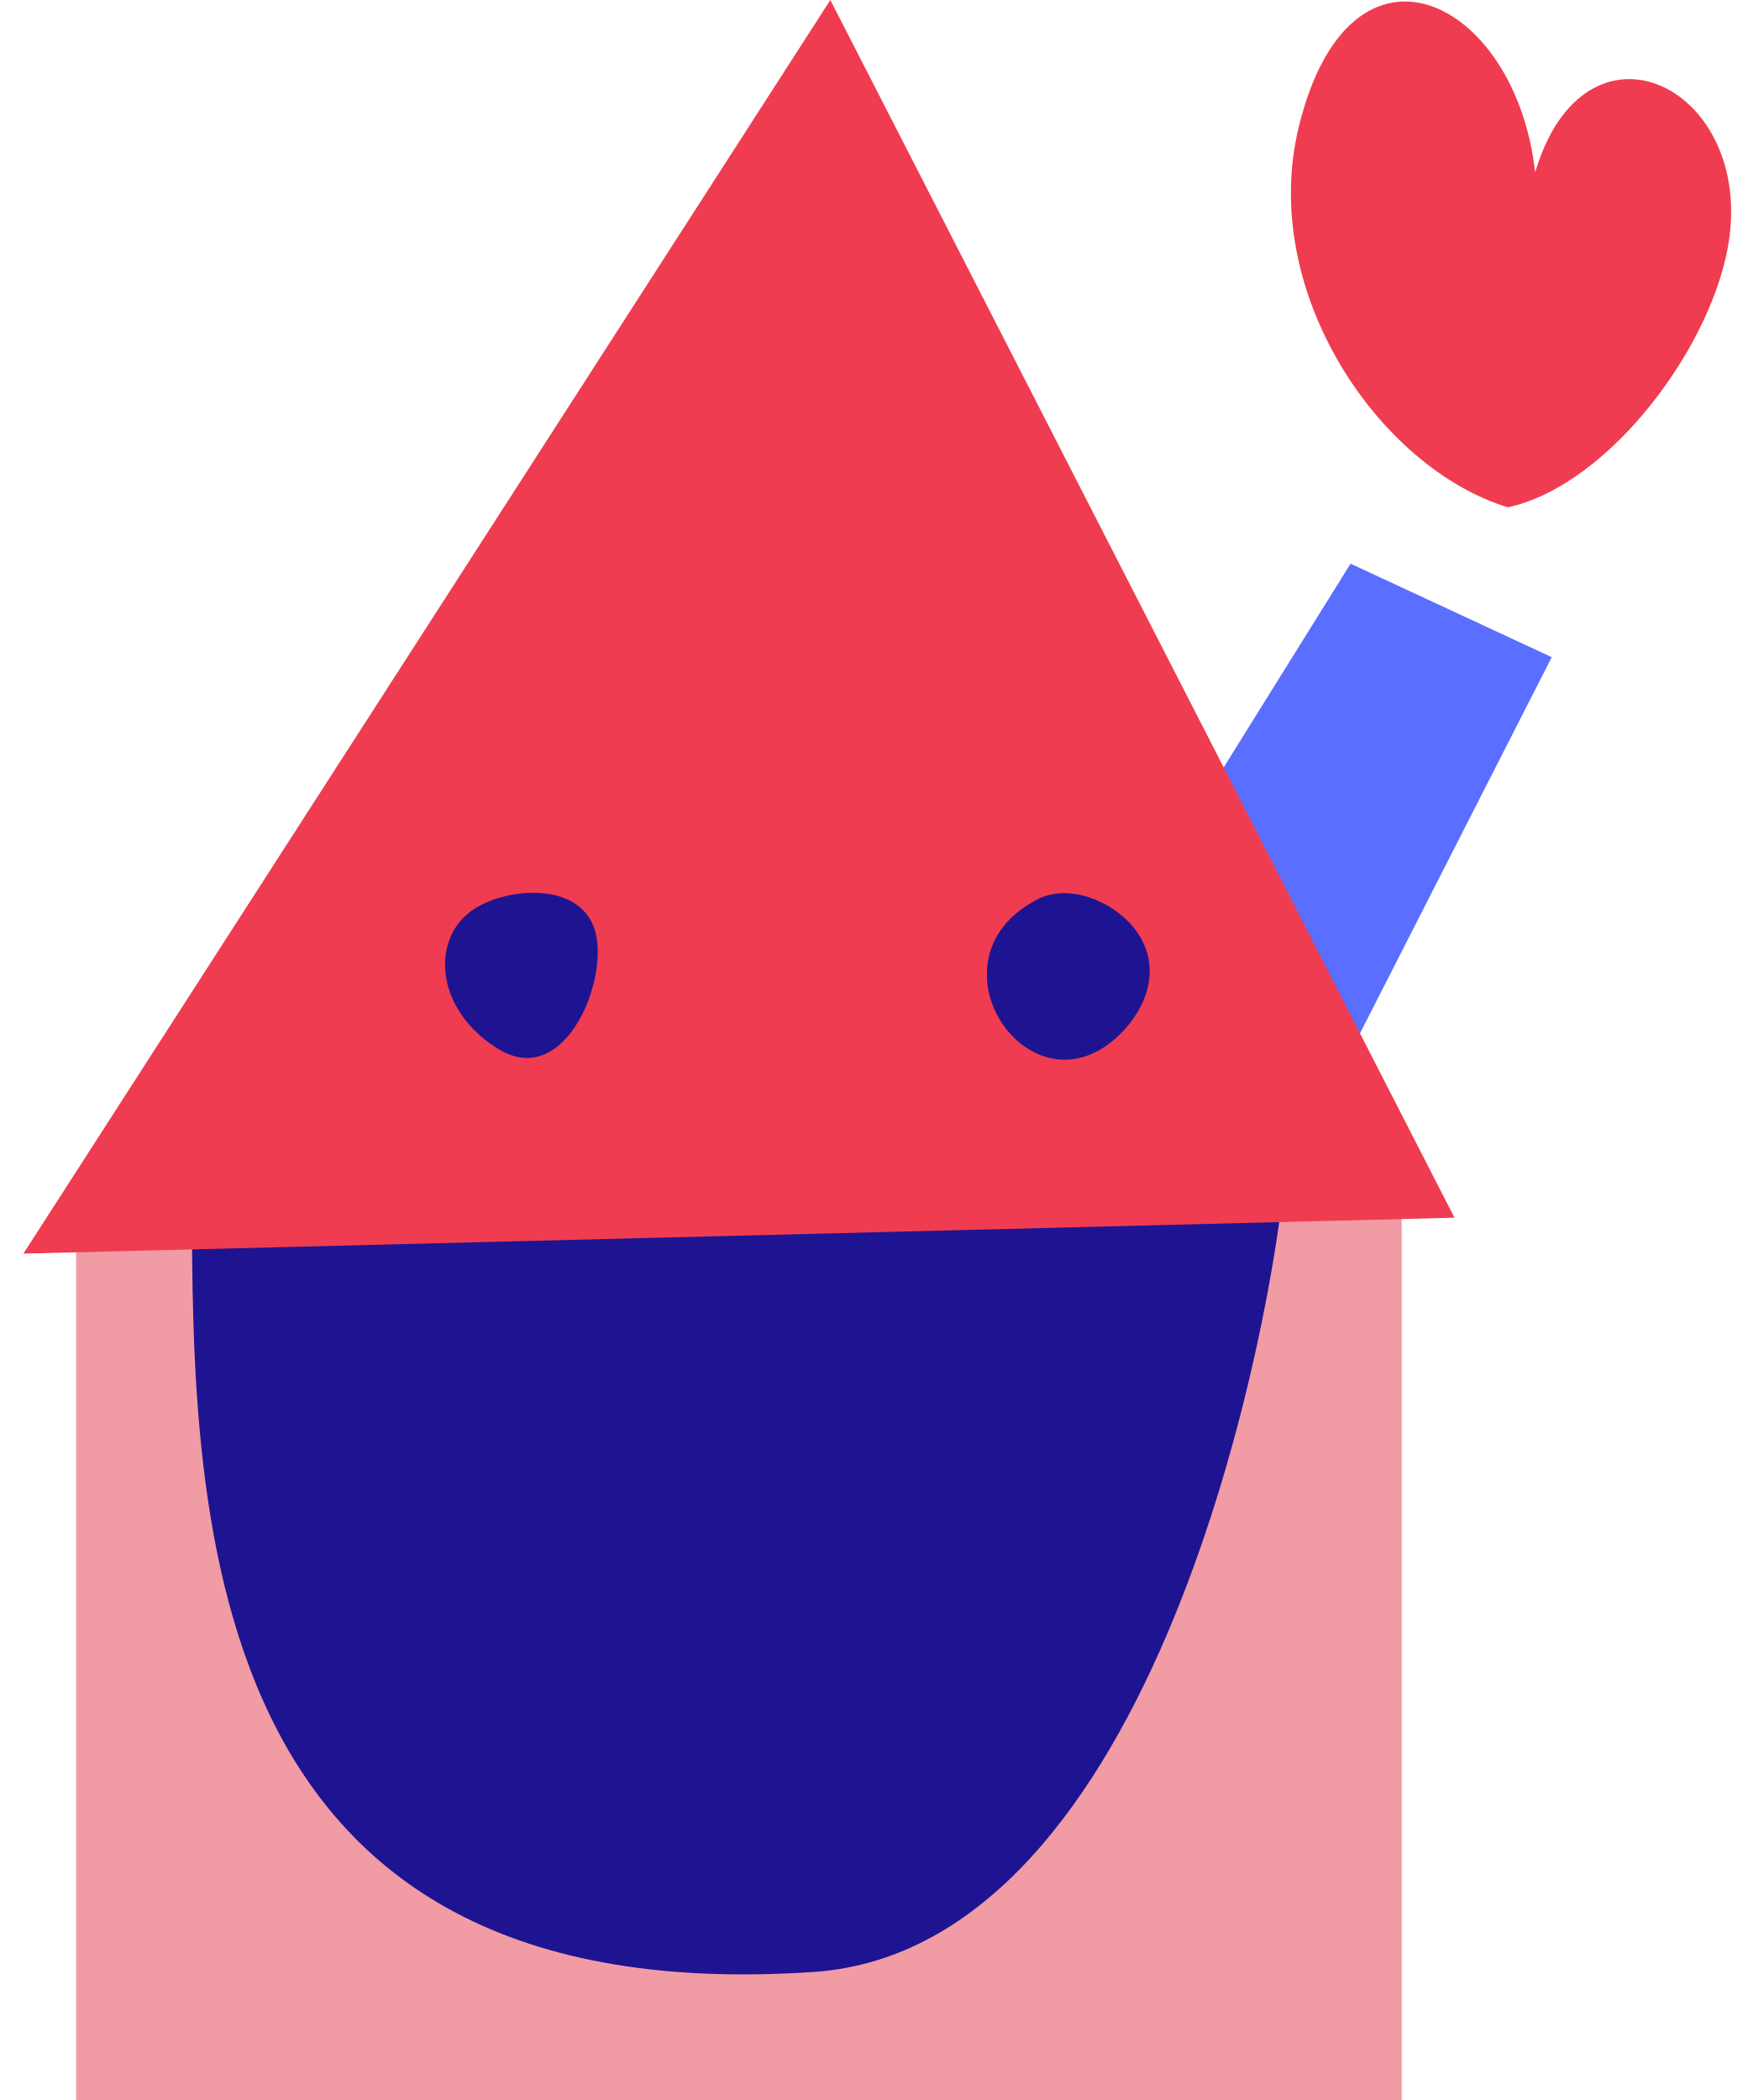
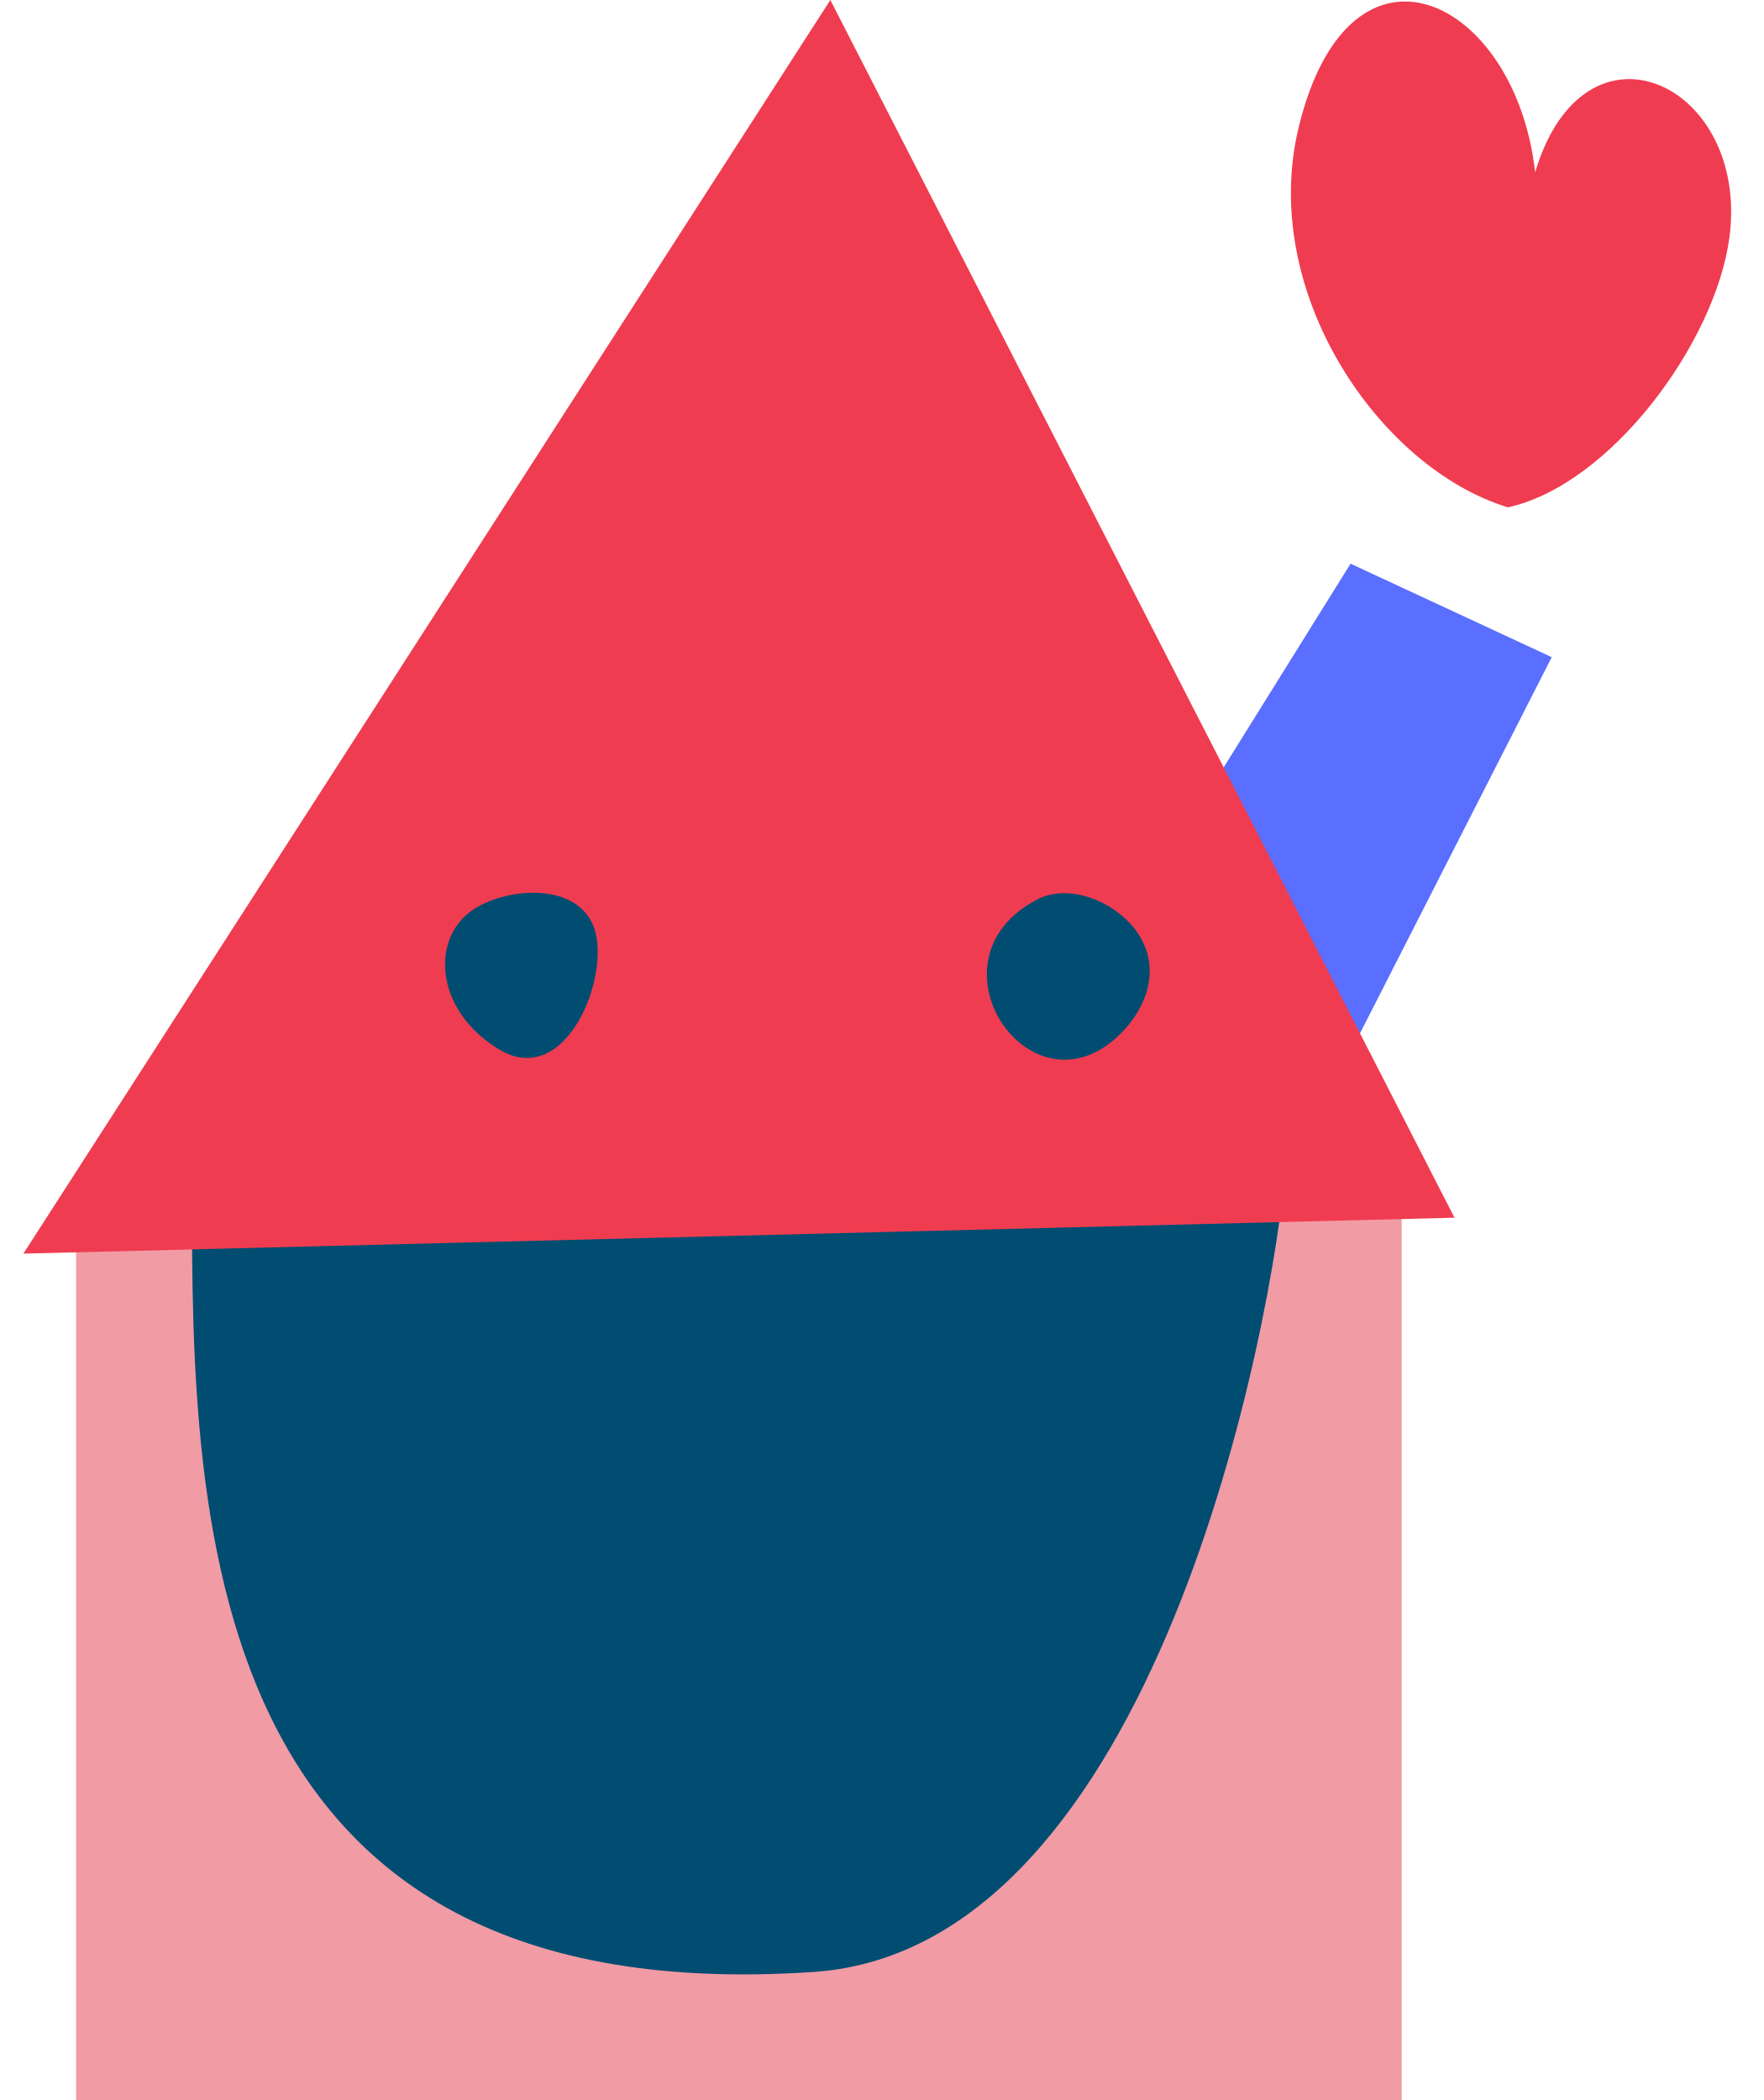
<svg xmlns="http://www.w3.org/2000/svg" width="42px" height="50px" viewBox="0 0 42 50" version="1.1">
  <g id="Hub" stroke="none" stroke-width="1" fill="none" fill-rule="evenodd">
    <g id="Hub-Desktop-Rewards-Copy-6" transform="translate(-120, -163)" fill-rule="nonzero">
      <g id="Intro-Message" transform="translate(104, 147)">
        <g id="Icon-Smilies-04" transform="translate(16, 16)">
          <g id="Group">
            <polygon id="Path" fill="#5A6EFF" points="28.914 18.626 32.156 13.421 36.946 15.647 31.786 25.77" />
            <g id="XMLID_12_" transform="translate(1, 27)">
              <g id="Group">
                <polygon id="Path" fill="#F19BA5" points="0.812 23 0.812 1.045 32.374 0.707 32.374 23" />
-                 <path d="M29.617,0.707 C29.327,4.454 26.536,19.396 18.375,19.951 C3.157,20.984 3.589,8.164 3.568,0.707 L29.617,0.707 Z" id="Path" fill="#1E1491" />
+                 <path d="M29.617,0.707 C29.327,4.454 26.536,19.396 18.375,19.951 C3.157,20.984 3.589,8.164 3.568,0.707 L29.617,0.707 Z" id="Path" fill="#004D71" />
              </g>
            </g>
            <polygon id="Path" fill="#F03C50" points="34.631 28.993 0.557 29.848 19.77 0" />
-             <path d="M11.875,24.982 C13.479,25.958 14.547,23.236 14.148,22.099 C13.761,20.998 12.106,21.127 11.305,21.632 C10.235,22.307 10.338,24.049 11.875,24.982 Z" id="Path" fill="#1E1491" />
-             <path d="M26.659,24.632 C27.384,23.924 27.667,22.914 26.985,22.076 C26.476,21.454 25.445,21.019 24.681,21.423 C21.933,22.871 24.545,26.699 26.659,24.632 Z" id="Path" fill="#1E1491" />
+             <path d="M11.875,24.982 C13.479,25.958 14.547,23.236 14.148,22.099 C13.761,20.998 12.106,21.127 11.305,21.632 C10.235,22.307 10.338,24.049 11.875,24.982 Z" id="Path" fill="#004D71" />
+             <path d="M26.659,24.632 C27.384,23.924 27.667,22.914 26.985,22.076 C26.476,21.454 25.445,21.019 24.681,21.423 C21.933,22.871 24.545,26.699 26.659,24.632 Z" id="Path" fill="#004D71" />
          </g>
          <path d="M35.901,12.079 C32.827,11.139 29.965,6.935 30.925,3.013 C32.15,-1.982 36.089,-0.051 36.551,4.102 C37.734,0.14 41.66,1.999 41.177,5.651 C40.845,8.156 38.345,11.55 35.901,12.079" id="Path" fill="#F03C50" />
        </g>
      </g>
    </g>
  </g>
</svg>
